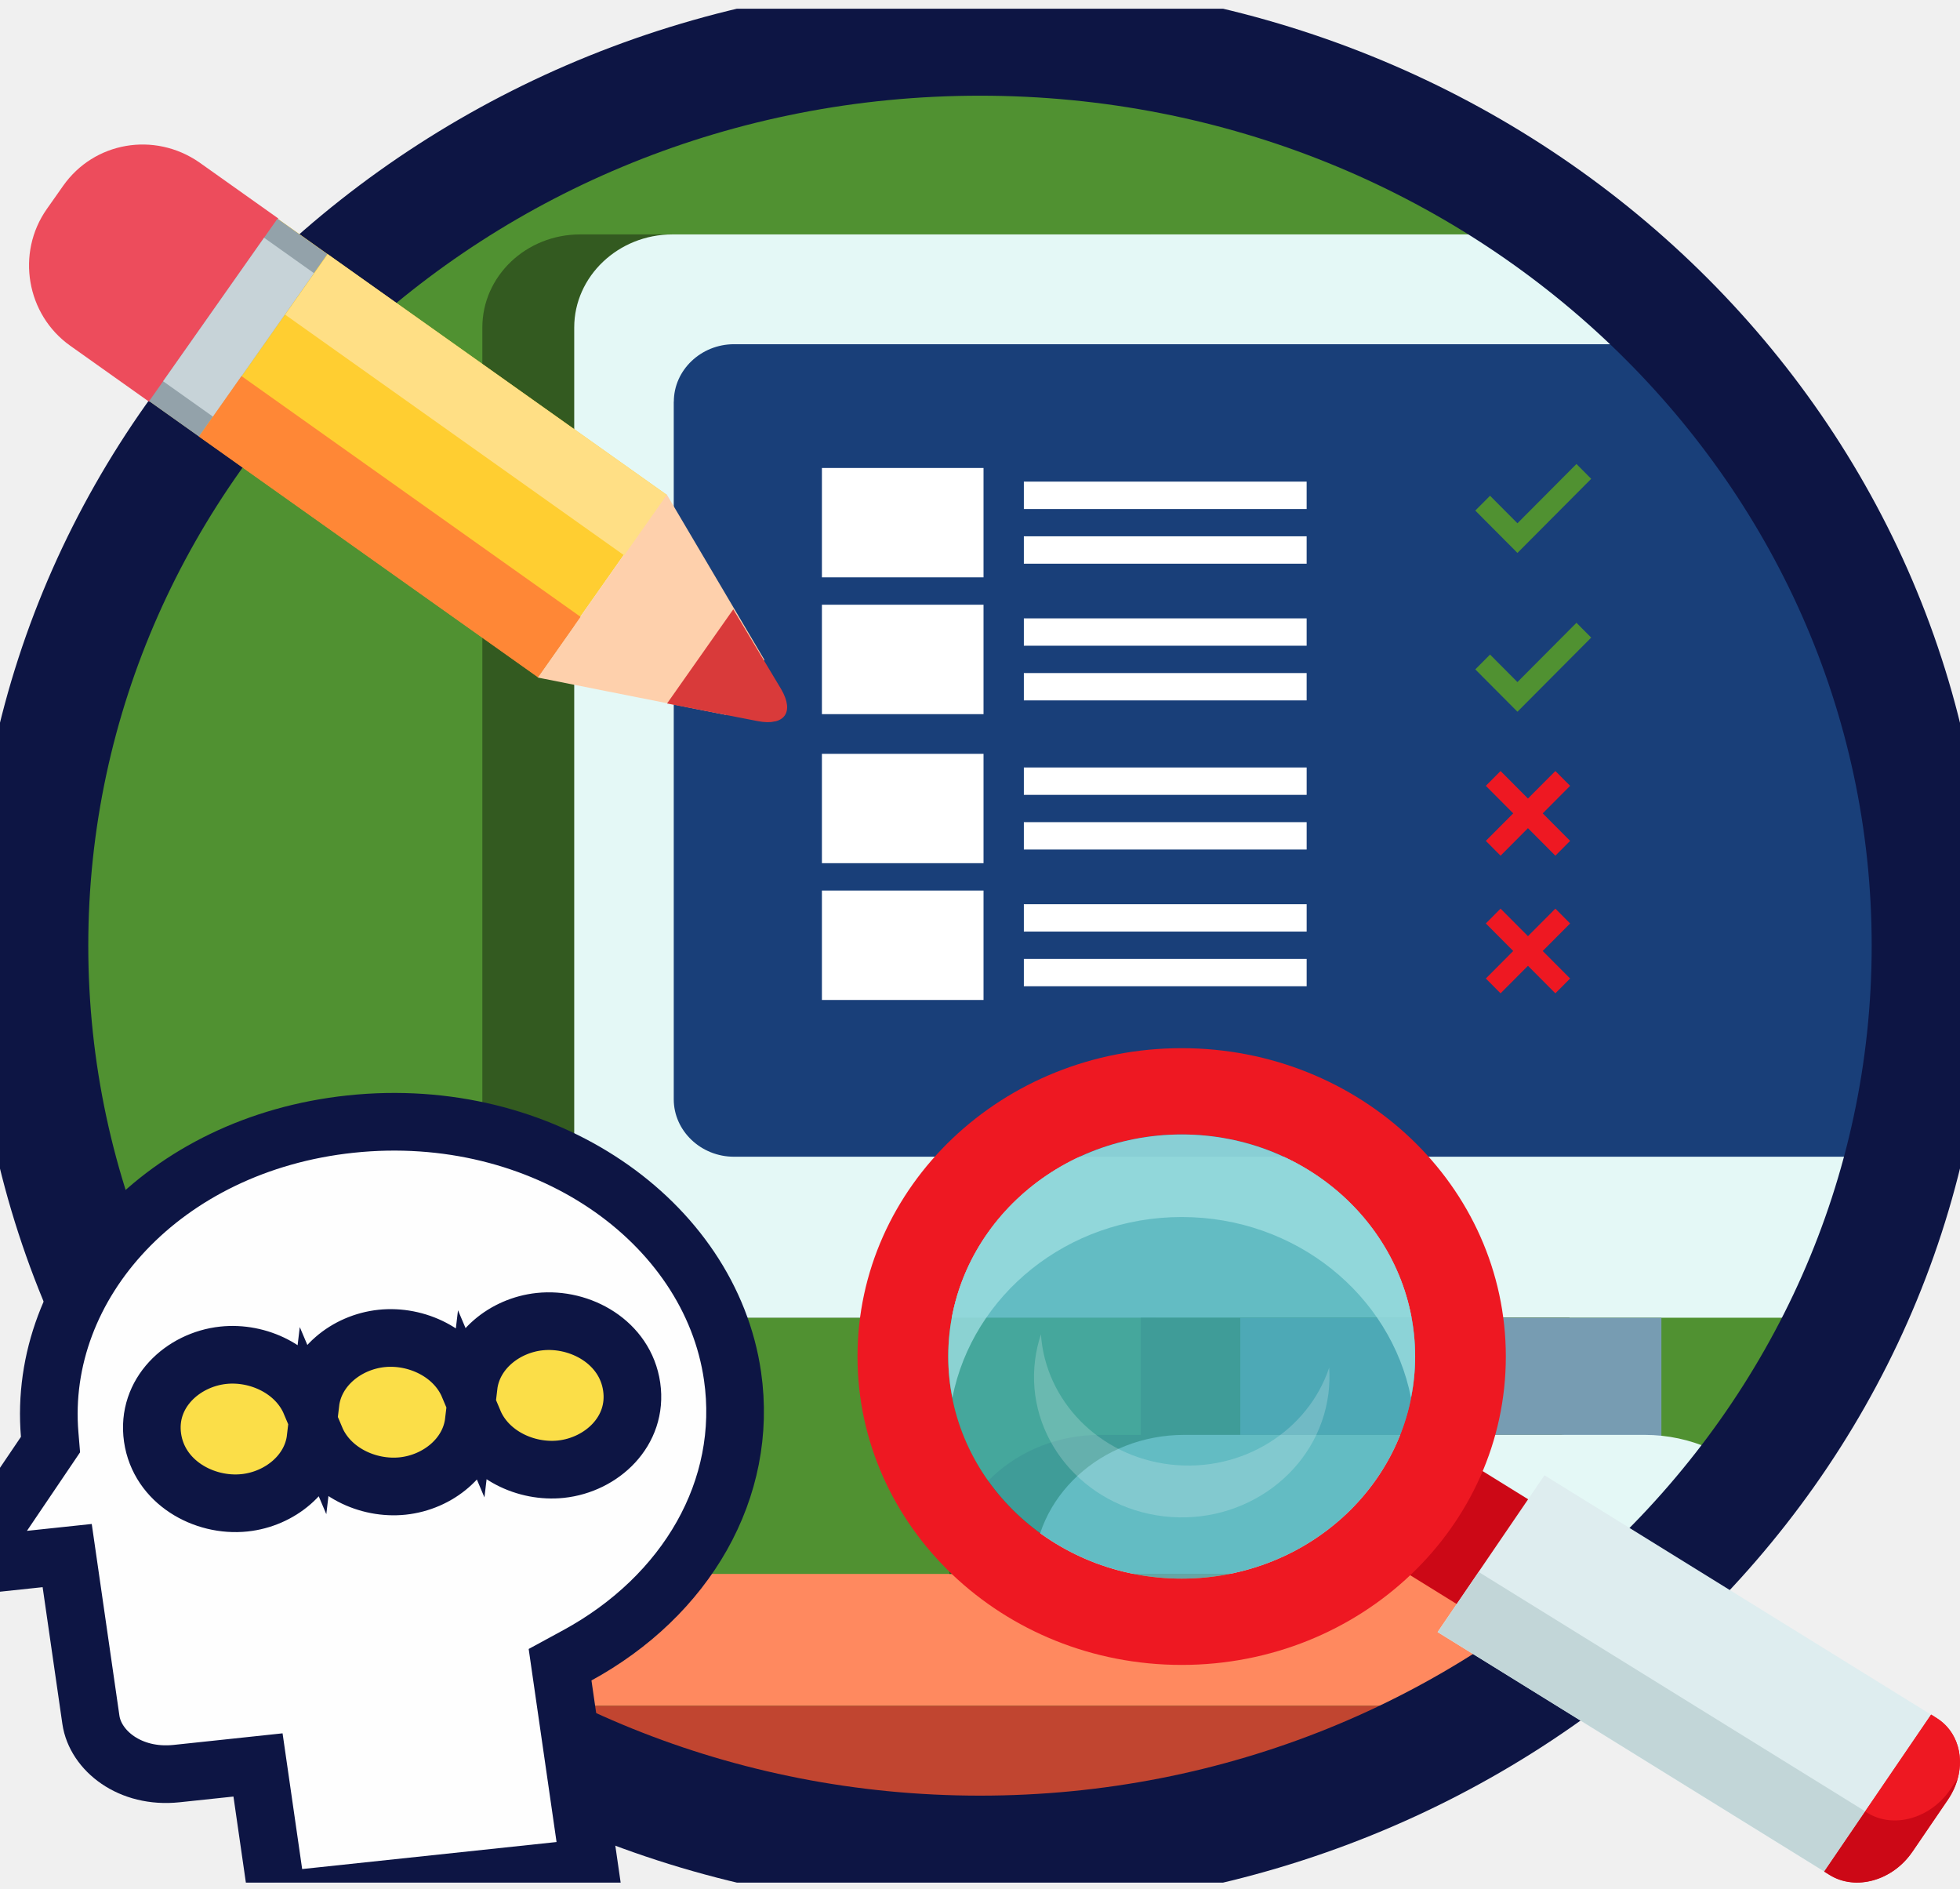
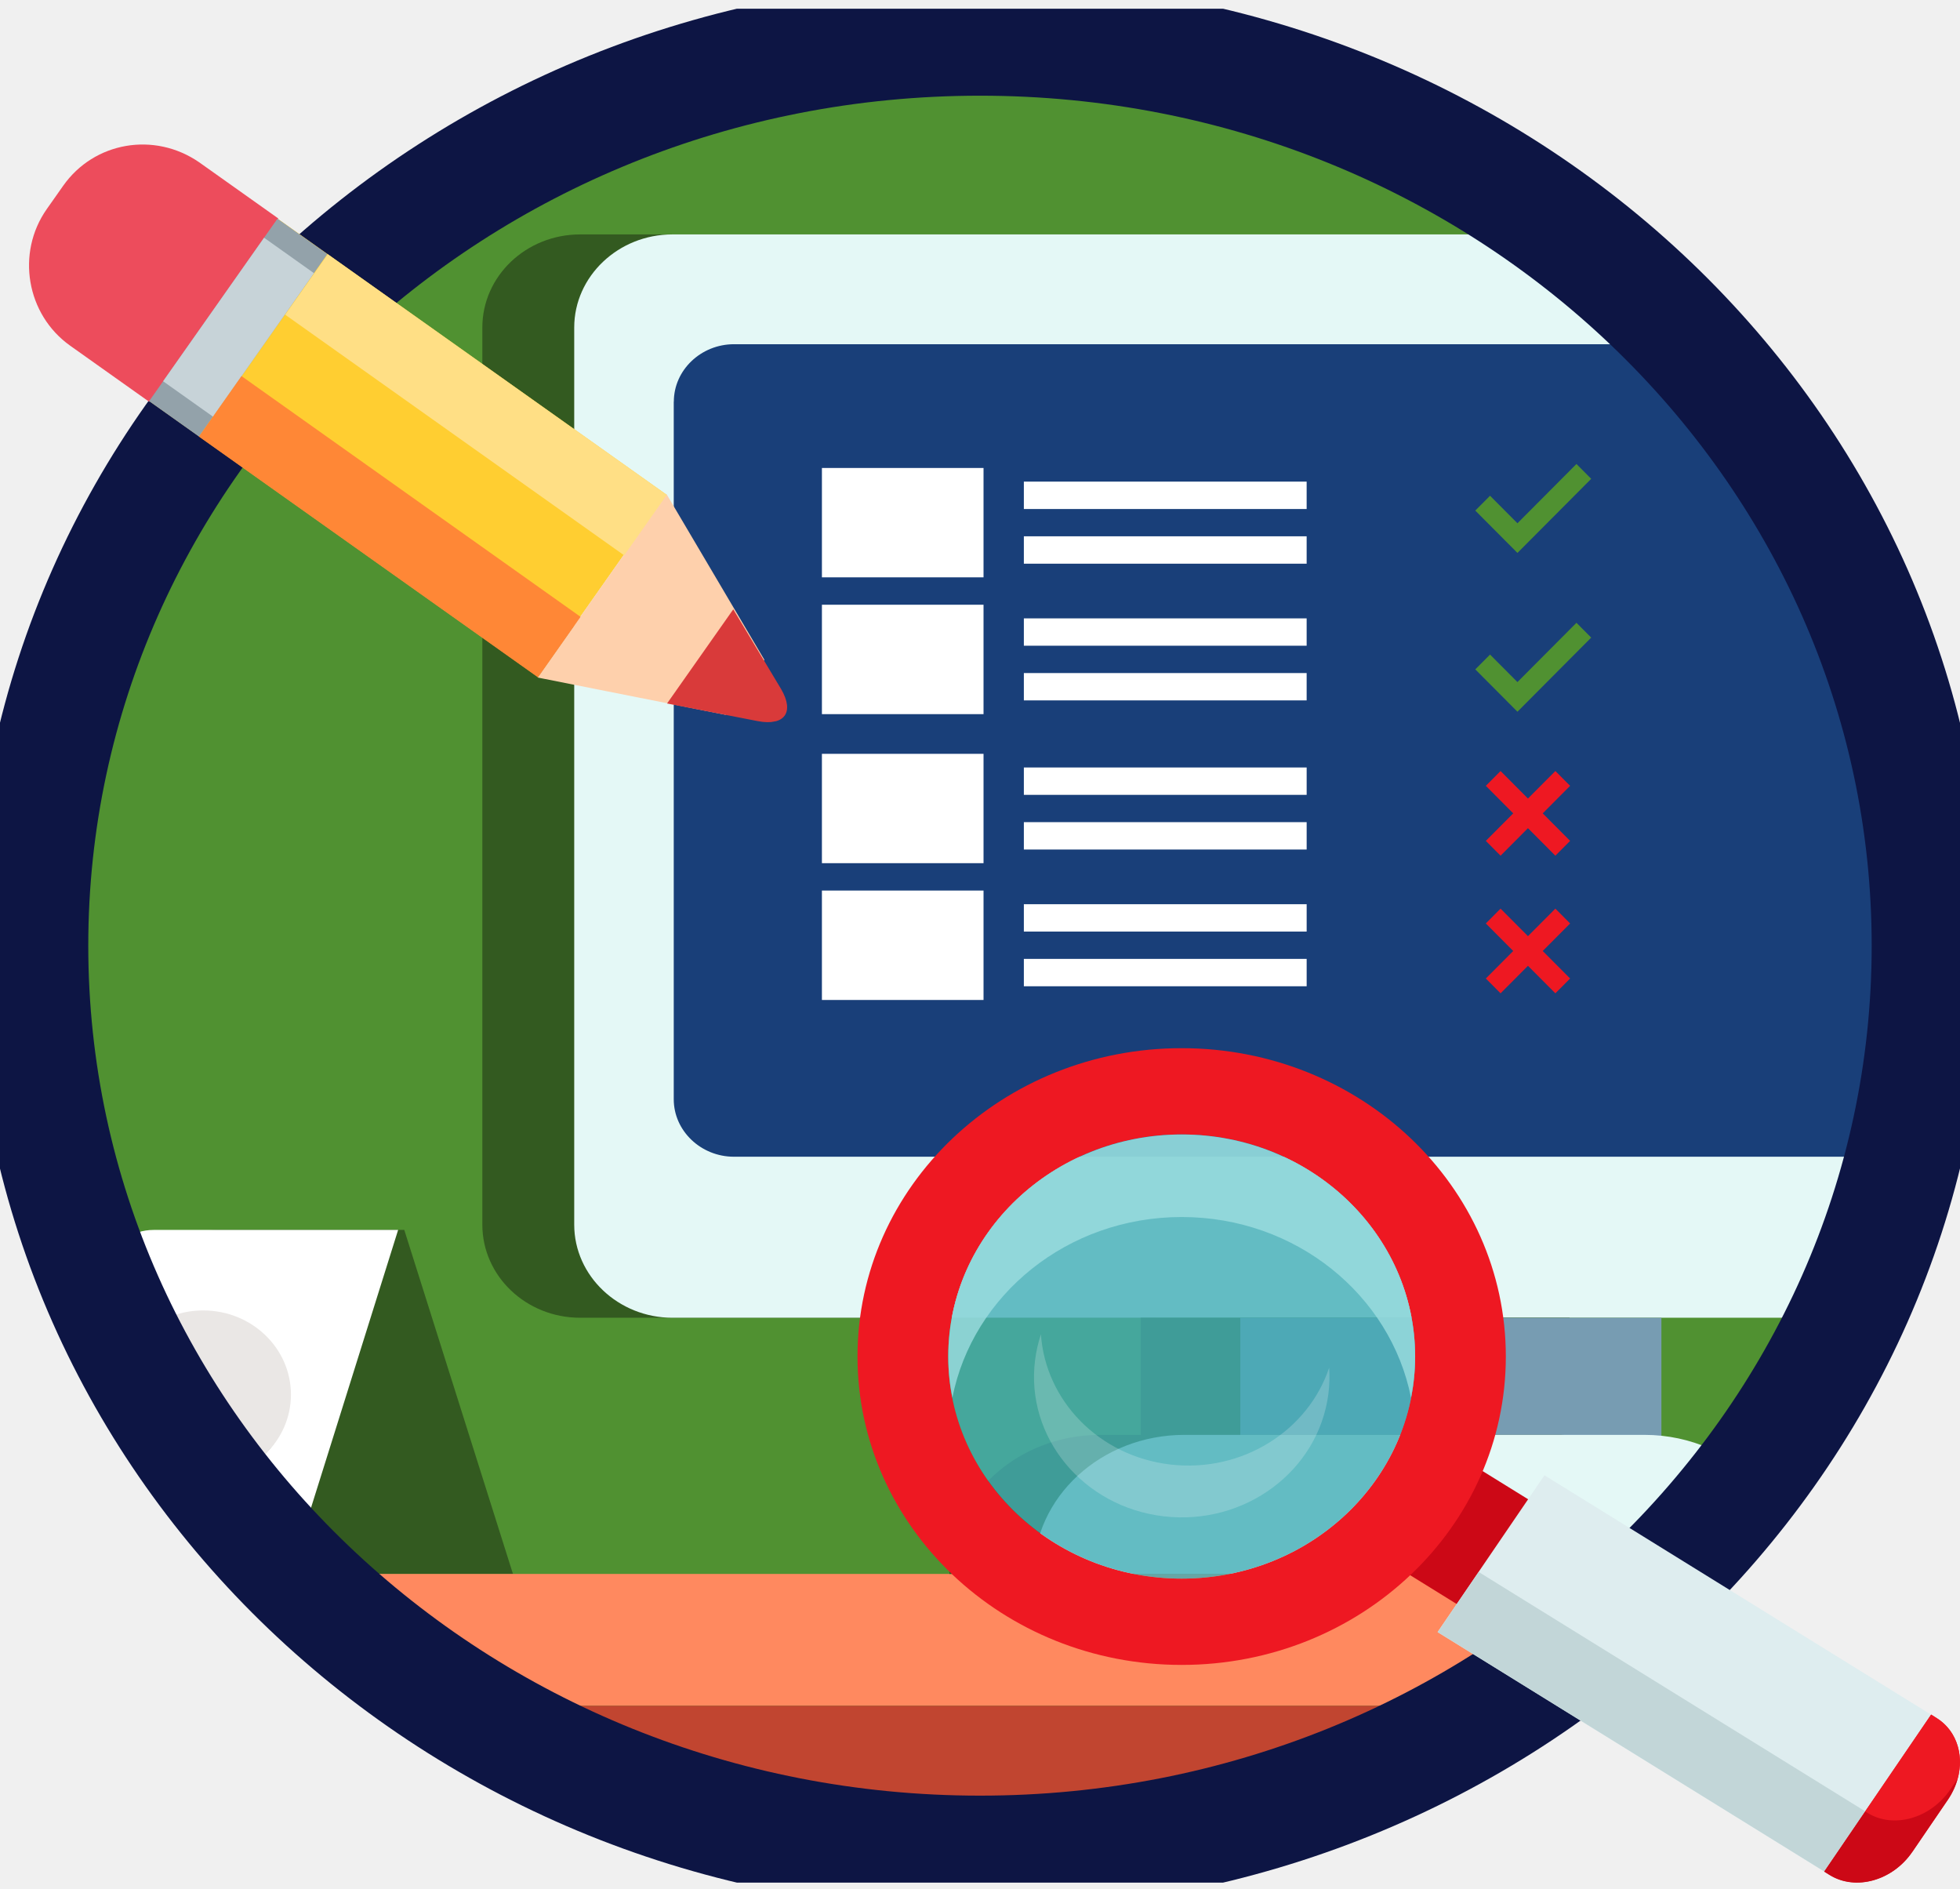
<svg xmlns="http://www.w3.org/2000/svg" width="136" height="131" viewBox="0 0 136 131" fill="none">
  <g clip-path="url(#clip0_509_633)">
    <path d="M133.372 65.609C133.372 31.105 104.11 3.133 68.012 3.133C31.915 3.133 2.652 31.105 2.652 65.609C2.652 100.114 31.915 128.086 68.012 128.086C104.11 128.086 133.372 100.114 133.372 65.609Z" fill="#509131" />
    <path d="M79.808 16.263H40.254C36.507 16.263 33.469 19.154 33.469 22.72V84.963C33.469 88.528 36.507 91.419 40.254 91.419H79.808C83.555 91.419 86.594 88.528 86.594 84.963V22.72C86.594 19.154 83.555 16.263 79.808 16.263Z" fill="#335A20" />
    <path d="M51.006 80.141C48.707 80.141 46.824 78.355 46.824 76.176V28.003C46.824 25.824 48.707 24.038 51.006 24.038H118.891C116.332 21.218 113.522 18.62 110.487 16.263H46.653C42.908 16.263 39.844 19.168 39.844 22.72V84.963C39.844 88.514 42.908 91.419 46.653 91.419H129.343C131.029 87.825 132.379 84.053 133.344 80.147H51.006V80.141Z" fill="#E4F8F6" />
    <path d="M46.75 27.864V76.263C46.75 78.452 48.632 80.248 50.927 80.248H133.164C134.32 75.539 134.938 70.63 134.938 65.581C134.938 49.65 128.828 35.076 118.729 23.88H50.932C48.637 23.88 46.756 25.675 46.756 27.864H46.75Z" fill="#193F79" />
    <path d="M108.906 91.419H79.156V105.13H108.906V91.419Z" fill="#335A20" />
    <path d="M115.281 91.419H86.062V105.13H115.281V91.419Z" fill="#779CB2" />
    <path d="M20.346 109.193H35.594L28.052 85.326H15.059C11.74 85.326 9.361 88.307 10.3 91.283L20.346 109.193Z" fill="#335A20" />
    <path d="M29.828 118.333H106.166C110.053 115.664 113.646 112.597 116.875 109.193H19.125C22.355 112.597 25.947 115.664 29.834 118.333H29.828Z" fill="#FF895F" />
    <path d="M108.257 99.544H76.342C70.562 99.544 65.875 103.864 65.875 109.193H110.862C112.825 107.264 114.658 105.221 116.344 103.069C114.426 100.917 111.516 99.544 108.257 99.544Z" fill="#335A20" />
    <path d="M68.003 129.505C82.215 129.505 95.399 125.374 106.25 118.333H29.75C40.606 125.374 53.785 129.505 67.997 129.505H68.003Z" fill="#C14530" />
    <path d="M114.1 99.544H82.186C76.405 99.544 71.719 103.864 71.719 109.193H116.706C118.669 107.264 120.501 105.221 122.188 103.069C120.27 100.917 117.36 99.544 114.1 99.544Z" fill="#E4F8F6" />
    <path d="M13.882 91.134C17.277 91.134 20.033 93.726 20.033 96.932C20.033 100.137 17.282 102.729 13.882 102.729C13.724 102.729 13.566 102.719 13.413 102.708C15.147 104.987 17.034 107.153 19.067 109.193H20.141L27.625 85.326H10.662C9.165 85.326 7.849 86.252 7.426 87.604L6.375 90.948C6.951 92.209 7.567 93.45 8.228 94.664C9.165 92.587 11.346 91.134 13.888 91.134H13.882Z" fill="white" />
    <path d="M20.188 96.754C20.188 93.529 17.465 90.912 14.101 90.912C11.585 90.912 9.422 92.376 8.5 94.468C10.004 97.296 11.725 100.005 13.637 102.569C13.793 102.58 13.944 102.591 14.101 102.591C17.46 102.591 20.188 99.978 20.188 96.748V96.754Z" fill="#EAE7E5" />
    <path d="M67.998 2.639C104.379 2.639 133.872 30.83 133.872 65.606C133.872 100.382 104.379 128.573 67.999 128.573C31.618 128.573 2.125 100.382 2.125 65.606C2.125 30.83 31.618 2.639 67.998 2.639Z" stroke="#0D1544" stroke-width="8" />
    <path d="M107.923 53.489L108.947 54.517L107.046 56.427L108.947 58.336L107.923 59.364L106.022 57.455L104.121 59.364L103.098 58.336L104.999 56.427L103.098 54.517L104.121 53.489L106.022 55.398L107.923 53.489Z" fill="#EE1822" />
    <path d="M107.923 63.037L108.947 64.065L107.046 65.975L108.947 67.884L107.923 68.912L106.022 67.003L104.121 68.912L103.098 67.884L104.999 65.975L103.098 64.065L104.121 63.037L106.022 64.946L107.923 63.037Z" fill="#EE1822" />
    <g clip-path="url(#clip1_509_633)">
      <path d="M57.031 40.053H68.245V32.467H57.031V40.053ZM71.043 33.414V35.313H90.666V33.414H71.043ZM71.043 39.106H90.666V37.207H71.043V39.106ZM71.043 44.798H90.666V42.899H71.043V44.798ZM71.043 48.591H90.666V46.692H71.043V48.591ZM57.031 49.543H68.245V41.952H57.031V49.543Z" fill="white" />
    </g>
-     <path d="M125.956 126.683L95.269 107.683L100.224 100.415L130.911 119.415C132.718 120.534 133.07 123.066 131.705 125.074C130.335 127.081 127.763 127.802 125.962 126.683H125.956Z" fill="#CC0816" />
-     <path fill-rule="evenodd" clip-rule="evenodd" d="M104.486 94.11C104.486 105.926 94.416 115.504 81.993 115.504C69.57 115.504 59.5 105.926 59.5 94.11C59.5 82.295 69.57 72.717 81.993 72.717C94.416 72.717 104.486 82.295 104.486 94.11ZM98.192 94.11C98.192 102.619 90.939 109.517 81.993 109.517C73.047 109.517 65.795 102.619 65.795 94.11C65.795 85.602 73.047 78.704 81.993 78.704C90.939 78.704 98.192 85.602 98.192 94.11Z" fill="#EE1822" />
-     <path opacity="0.8" d="M81.995 109.517C90.941 109.517 98.193 102.619 98.193 94.11C98.193 85.602 90.941 78.704 81.995 78.704C73.049 78.704 65.797 85.602 65.797 94.11C65.797 102.619 73.049 109.517 81.995 109.517Z" fill="#42ACB6" />
-     <path opacity="0.8" d="M81.995 84.431C89.909 84.431 96.495 89.837 97.908 96.971C98.09 96.043 98.193 95.085 98.193 94.11C98.193 85.602 90.94 78.704 81.995 78.704C73.05 78.704 65.797 85.602 65.797 94.11C65.797 95.091 65.9 96.043 66.082 96.971C67.495 89.831 74.081 84.431 81.995 84.431Z" fill="#9CDDE0" />
-     <path opacity="0.2" d="M81.216 101.603C76.243 101.026 72.538 97.156 72.228 92.564C72.04 93.135 71.901 93.729 71.823 94.341C71.137 99.688 75.14 104.545 80.761 105.196C86.383 105.848 91.489 102.041 92.175 96.695C92.253 96.077 92.266 95.472 92.229 94.878C90.768 99.261 86.195 102.174 81.222 101.603H81.216Z" fill="white" />
-     <path d="M126.955 130.069L99.75 113.226L107.167 102.348L134.372 119.19C136.179 120.309 136.531 122.841 135.166 124.849L132.704 128.459C131.334 130.467 128.762 131.188 126.961 130.069H126.955Z" fill="#DEEDEF" />
-     <path d="M132.703 128.459L135.165 124.849C136.536 122.841 136.178 120.309 134.371 119.19L133.995 118.953L126.578 129.832L126.954 130.068C128.761 131.188 131.332 130.467 132.697 128.459H132.703Z" fill="#EE1822" />
-     <path d="M135.326 124.145L135.836 123.395C135.8 123.516 135.763 123.643 135.721 123.764C136.363 121.999 135.866 120.113 134.374 119.184L133.998 118.948L129.426 125.656L129.584 125.754C131.391 126.873 133.962 126.152 135.326 124.145Z" fill="#EE1822" />
-     <path d="M135.715 123.77C135.673 123.891 135.624 124.006 135.57 124.122C135.624 124.006 135.673 123.885 135.715 123.77Z" fill="#EE1822" />
-     <path d="M135.164 124.849C135.243 124.727 135.322 124.612 135.389 124.485C135.322 124.606 135.243 124.727 135.164 124.849Z" fill="#C2D6D8" />
-     <path d="M129.425 125.662L102.602 109.056L99.758 113.226L126.957 130.068L126.581 129.832L129.425 125.662Z" fill="#C2D6D8" />
-     <path d="M135.525 124.214C135.537 124.185 135.556 124.156 135.568 124.128C135.622 124.012 135.671 123.891 135.713 123.776C135.756 123.654 135.798 123.527 135.829 123.406L135.319 124.156C133.948 126.163 131.377 126.885 129.576 125.766L129.419 125.667L126.574 129.844L126.95 130.08C128.757 131.199 131.329 130.478 132.693 128.471L135.156 124.86C135.234 124.739 135.313 124.618 135.38 124.497C135.429 124.404 135.477 124.318 135.519 124.226L135.525 124.214Z" fill="#CC0816" />
+     <g>
+       <path d="M125.956 126.683L95.269 107.683L100.224 100.415L130.911 119.415C132.718 120.534 133.07 123.066 131.705 125.074C130.335 127.081 127.763 127.802 125.962 126.683H125.956Z" fill="#CC0816" />
+       <path fill-rule="evenodd" clip-rule="evenodd" d="M104.486 94.11C104.486 105.926 94.416 115.504 81.993 115.504C69.57 115.504 59.5 105.926 59.5 94.11C59.5 82.295 69.57 72.717 81.993 72.717C94.416 72.717 104.486 82.295 104.486 94.11ZM98.192 94.11C98.192 102.619 90.939 109.517 81.993 109.517C73.047 109.517 65.795 102.619 65.795 94.11C65.795 85.602 73.047 78.704 81.993 78.704C90.939 78.704 98.192 85.602 98.192 94.11Z" fill="#EE1822" />
+       <path opacity="0.8" d="M81.995 109.517C90.941 109.517 98.193 102.619 98.193 94.11C98.193 85.602 90.941 78.704 81.995 78.704C73.049 78.704 65.797 85.602 65.797 94.11C65.797 102.619 73.049 109.517 81.995 109.517Z" fill="#42ACB6" />
+       <path opacity="0.8" d="M81.995 84.431C89.909 84.431 96.495 89.837 97.908 96.971C98.09 96.043 98.193 95.085 98.193 94.11C98.193 85.602 90.94 78.704 81.995 78.704C73.05 78.704 65.797 85.602 65.797 94.11C65.797 95.091 65.9 96.043 66.082 96.971C67.495 89.831 74.081 84.431 81.995 84.431Z" fill="#9CDDE0" />
+       <path opacity="0.2" d="M81.216 101.603C76.243 101.026 72.538 97.156 72.228 92.564C72.04 93.135 71.901 93.729 71.823 94.341C71.137 99.688 75.14 104.545 80.761 105.196C86.383 105.848 91.489 102.041 92.175 96.695C92.253 96.077 92.266 95.472 92.229 94.878C90.768 99.261 86.195 102.174 81.222 101.603H81.216Z" fill="white" />
+       <path d="M126.955 130.069L99.75 113.226L107.167 102.348L134.372 119.19C136.179 120.309 136.531 122.841 135.166 124.849L132.704 128.459C131.334 130.467 128.762 131.188 126.961 130.069H126.955Z" fill="#DEEDEF" />
+       <path d="M132.703 128.459L135.165 124.849C136.536 122.841 136.178 120.309 134.371 119.19L133.995 118.953L126.578 129.832L126.954 130.068C128.761 131.188 131.332 130.467 132.697 128.459H132.703Z" fill="#EE1822" />
+       <path d="M135.326 124.145L135.836 123.395C135.8 123.516 135.763 123.643 135.721 123.764C136.363 121.999 135.866 120.113 134.374 119.184L133.998 118.948L129.426 125.656L129.584 125.754C131.391 126.873 133.962 126.152 135.326 124.145Z" fill="#EE1822" />
+       <path d="M135.715 123.77C135.673 123.891 135.624 124.006 135.57 124.122C135.624 124.006 135.673 123.885 135.715 123.77Z" fill="#EE1822" />
+       <path d="M135.164 124.849C135.243 124.727 135.322 124.612 135.389 124.485C135.322 124.606 135.243 124.727 135.164 124.849Z" fill="#C2D6D8" />
+       <path d="M129.425 125.662L102.602 109.056L99.758 113.226L126.957 130.068L126.581 129.832L129.425 125.662Z" fill="#C2D6D8" />
+       <path d="M135.525 124.214C135.537 124.185 135.556 124.156 135.568 124.128C135.622 124.012 135.671 123.891 135.713 123.776C135.756 123.654 135.798 123.527 135.829 123.406L135.319 124.156C133.948 126.163 131.377 126.885 129.576 125.766L129.419 125.667L126.574 129.844L126.95 130.08C128.757 131.199 131.329 130.478 132.693 128.471L135.156 124.86C135.234 124.739 135.313 124.618 135.38 124.497C135.429 124.404 135.477 124.318 135.519 124.226L135.525 124.214Z" fill="#CC0816" />
+       <animateTransform attributeName="transform" attributeType="XML" type="rotate" from="0 40 40" to="-2 40 40" dur="2s" keyTimes="0;0.5;1" values="0 40 40;5 40 40;-5 40 40" repeatCount="indefinite" begin="0s" />
+     </g>
    <g clip-path="url(#clip2_509_633)">
      <path d="M46.23 34.306L19.298 15.193L10.396 27.85L37.329 46.963L46.23 34.306Z" fill="#FFCE31" />
      <path d="M3.248 14.501L4.382 12.89C6.531 9.836 10.71 9.114 13.822 11.26L19.311 15.156L10.36 27.88L4.871 23.984C1.831 21.826 1.1 17.555 3.248 14.501Z" fill="#ED4C5C" />
      <path d="M22.715 17.631L19.253 15.172L10.349 27.828L13.811 30.287L22.715 17.631Z" fill="#93A2AA" />
      <path d="M21.785 18.951L18.323 16.492L11.317 26.449L14.781 28.907L21.785 18.951Z" fill="#C7D3D8" />
      <path d="M46.25 34.278L53.039 45.775L50.354 49.592L37.298 47.002L46.25 34.278Z" fill="#FED0AC" />
      <path d="M54.203 47.81C55.148 49.435 54.42 50.38 52.579 50.028L46.286 48.804L50.881 42.272L54.203 47.81Z" fill="#D93A3A" />
      <path d="M46.267 34.331L22.74 17.631L19.786 21.83L43.313 38.53L46.267 34.331Z" fill="#FFDF85" />
      <path d="M40.283 42.792L16.756 26.091L13.802 30.29L37.329 46.991L40.283 42.792Z" fill="#FF8736" />
+       <animateTransform attributeName="transform" attributeType="XML" type="translate" from="-2 0" to="10 0" dur="2s" repeatCount="indefinite" />
    </g>
    <path d="M103.391 45.41L105.292 47.319L109.387 43.206L110.41 44.234L105.292 49.376L102.367 46.438L103.391 45.41Z" fill="#509131" />
    <path d="M103.391 34.393L105.292 36.302L109.387 32.189L110.41 33.218L105.292 38.359L102.367 35.421L103.391 34.393Z" fill="#509131" />
    <path d="M57.031 59.883H68.245V52.297H57.031V59.883ZM71.043 53.244V55.143H90.666V53.244H71.043ZM71.043 58.936H90.666V57.037H71.043V58.936ZM71.043 64.628H90.666V62.73H71.043V64.628ZM71.043 68.422H90.666V66.523H71.043V68.422ZM57.031 69.373H68.245V61.782H57.031V69.373Z" fill="white" />
-     <rect width="38.675" height="15.723" transform="matrix(0.994403 -0.105658 0.14291 0.989736 7.36328 90.4167)" fill="#FBDE48" />
-     <path d="M3.127 100.776L3.505 100.217L3.448 99.533C2.57 89.1 11.334 79.364 24.322 77.984C37.703 76.563 49.275 84.705 50.829 95.463C51.958 103.287 47.637 110.721 40.028 114.856L38.862 115.49L39.054 116.821L40.894 129.56L19.262 131.858L18.189 124.423L17.903 122.443L15.914 122.655L12.256 123.043C9.006 123.389 6.614 121.437 6.307 119.312L4.948 109.897L4.662 107.918L2.673 108.129L-2.199 108.647L3.127 100.776ZM10.586 99.739C11.032 102.824 14.149 104.557 16.972 104.257C19.398 103.999 21.609 102.24 21.899 99.792C22.878 102.105 25.522 103.348 27.948 103.091C30.374 102.833 32.584 101.074 32.875 98.626C33.853 100.939 36.497 102.182 38.923 101.925C41.746 101.625 44.277 99.292 43.831 96.207C43.386 93.121 40.268 91.389 37.445 91.689C35.019 91.947 32.809 93.706 32.518 96.154C31.54 93.841 28.896 92.597 26.47 92.855C24.044 93.113 21.833 94.872 21.543 97.32C20.564 95.007 17.92 93.763 15.494 94.021C12.672 94.321 10.141 96.654 10.586 99.739Z" fill="#FEFEFE" stroke="#0D1544" stroke-width="4" />
+     <g id="head" transform="translate(50, 100)">
+       <rect width="38.675" height="15.723" transform="matrix(0.994403 -0.105658 0.14291 0.989736 7.36328 90.4167)" fill="#FBDE48" />
+       <path d="M3.127 100.776L3.505 100.217L3.448 99.533C2.57 89.1 11.334 79.364 24.322 77.984C37.703 76.563 49.275 84.705 50.829 95.463C51.958 103.287 47.637 110.721 40.028 114.856L38.862 115.49L39.054 116.821L40.894 129.56L19.262 131.858L18.189 124.423L17.903 122.443L15.914 122.655L12.256 123.043C9.006 123.389 6.614 121.437 6.307 119.312L4.948 109.897L4.662 107.918L2.673 108.129L-2.199 108.647L3.127 100.776ZM10.586 99.739C11.032 102.824 14.149 104.557 16.972 104.257C19.398 103.999 21.609 102.24 21.899 99.792C22.878 102.105 25.522 103.348 27.948 103.091C30.374 102.833 32.584 101.074 32.875 98.626C33.853 100.939 36.497 102.182 38.923 101.925C41.746 101.625 44.277 99.292 43.831 96.207C43.386 93.121 40.268 91.389 37.445 91.689C35.019 91.947 32.809 93.706 32.518 96.154C31.54 93.841 28.896 92.597 26.47 92.855C24.044 93.113 21.833 94.872 21.543 97.32C20.564 95.007 17.92 93.763 15.494 94.021C12.672 94.321 10.141 96.654 10.586 99.739Z" fill="#FEFEFE" stroke="#0D1544" stroke-width="4" />
+       <animateTransform attributeName="transform" attributeType="XML" type="rotate" from="-5 40 40" to="0 40 40" dur="2s" repeatCount="indefinite" begin="0s" fill="freeze" />
+     </g>
  </g>
  <defs>
    <clipPath id="clip0_509_633">
      <rect width="136" height="130" fill="white" transform="translate(0 0.6073)" />
    </clipPath>
    <clipPath id="clip1_509_633">
      <rect width="33.634" height="22.768" fill="white" transform="translate(57.0312 29.2514)" />
    </clipPath>
    <clipPath id="clip2_509_633">
      <rect width="46.802" height="47" fill="white" transform="matrix(-0.985422 0.17013 0.168657 0.985675 46.8516 3.54517)" />
    </clipPath>
  </defs>
</svg>
